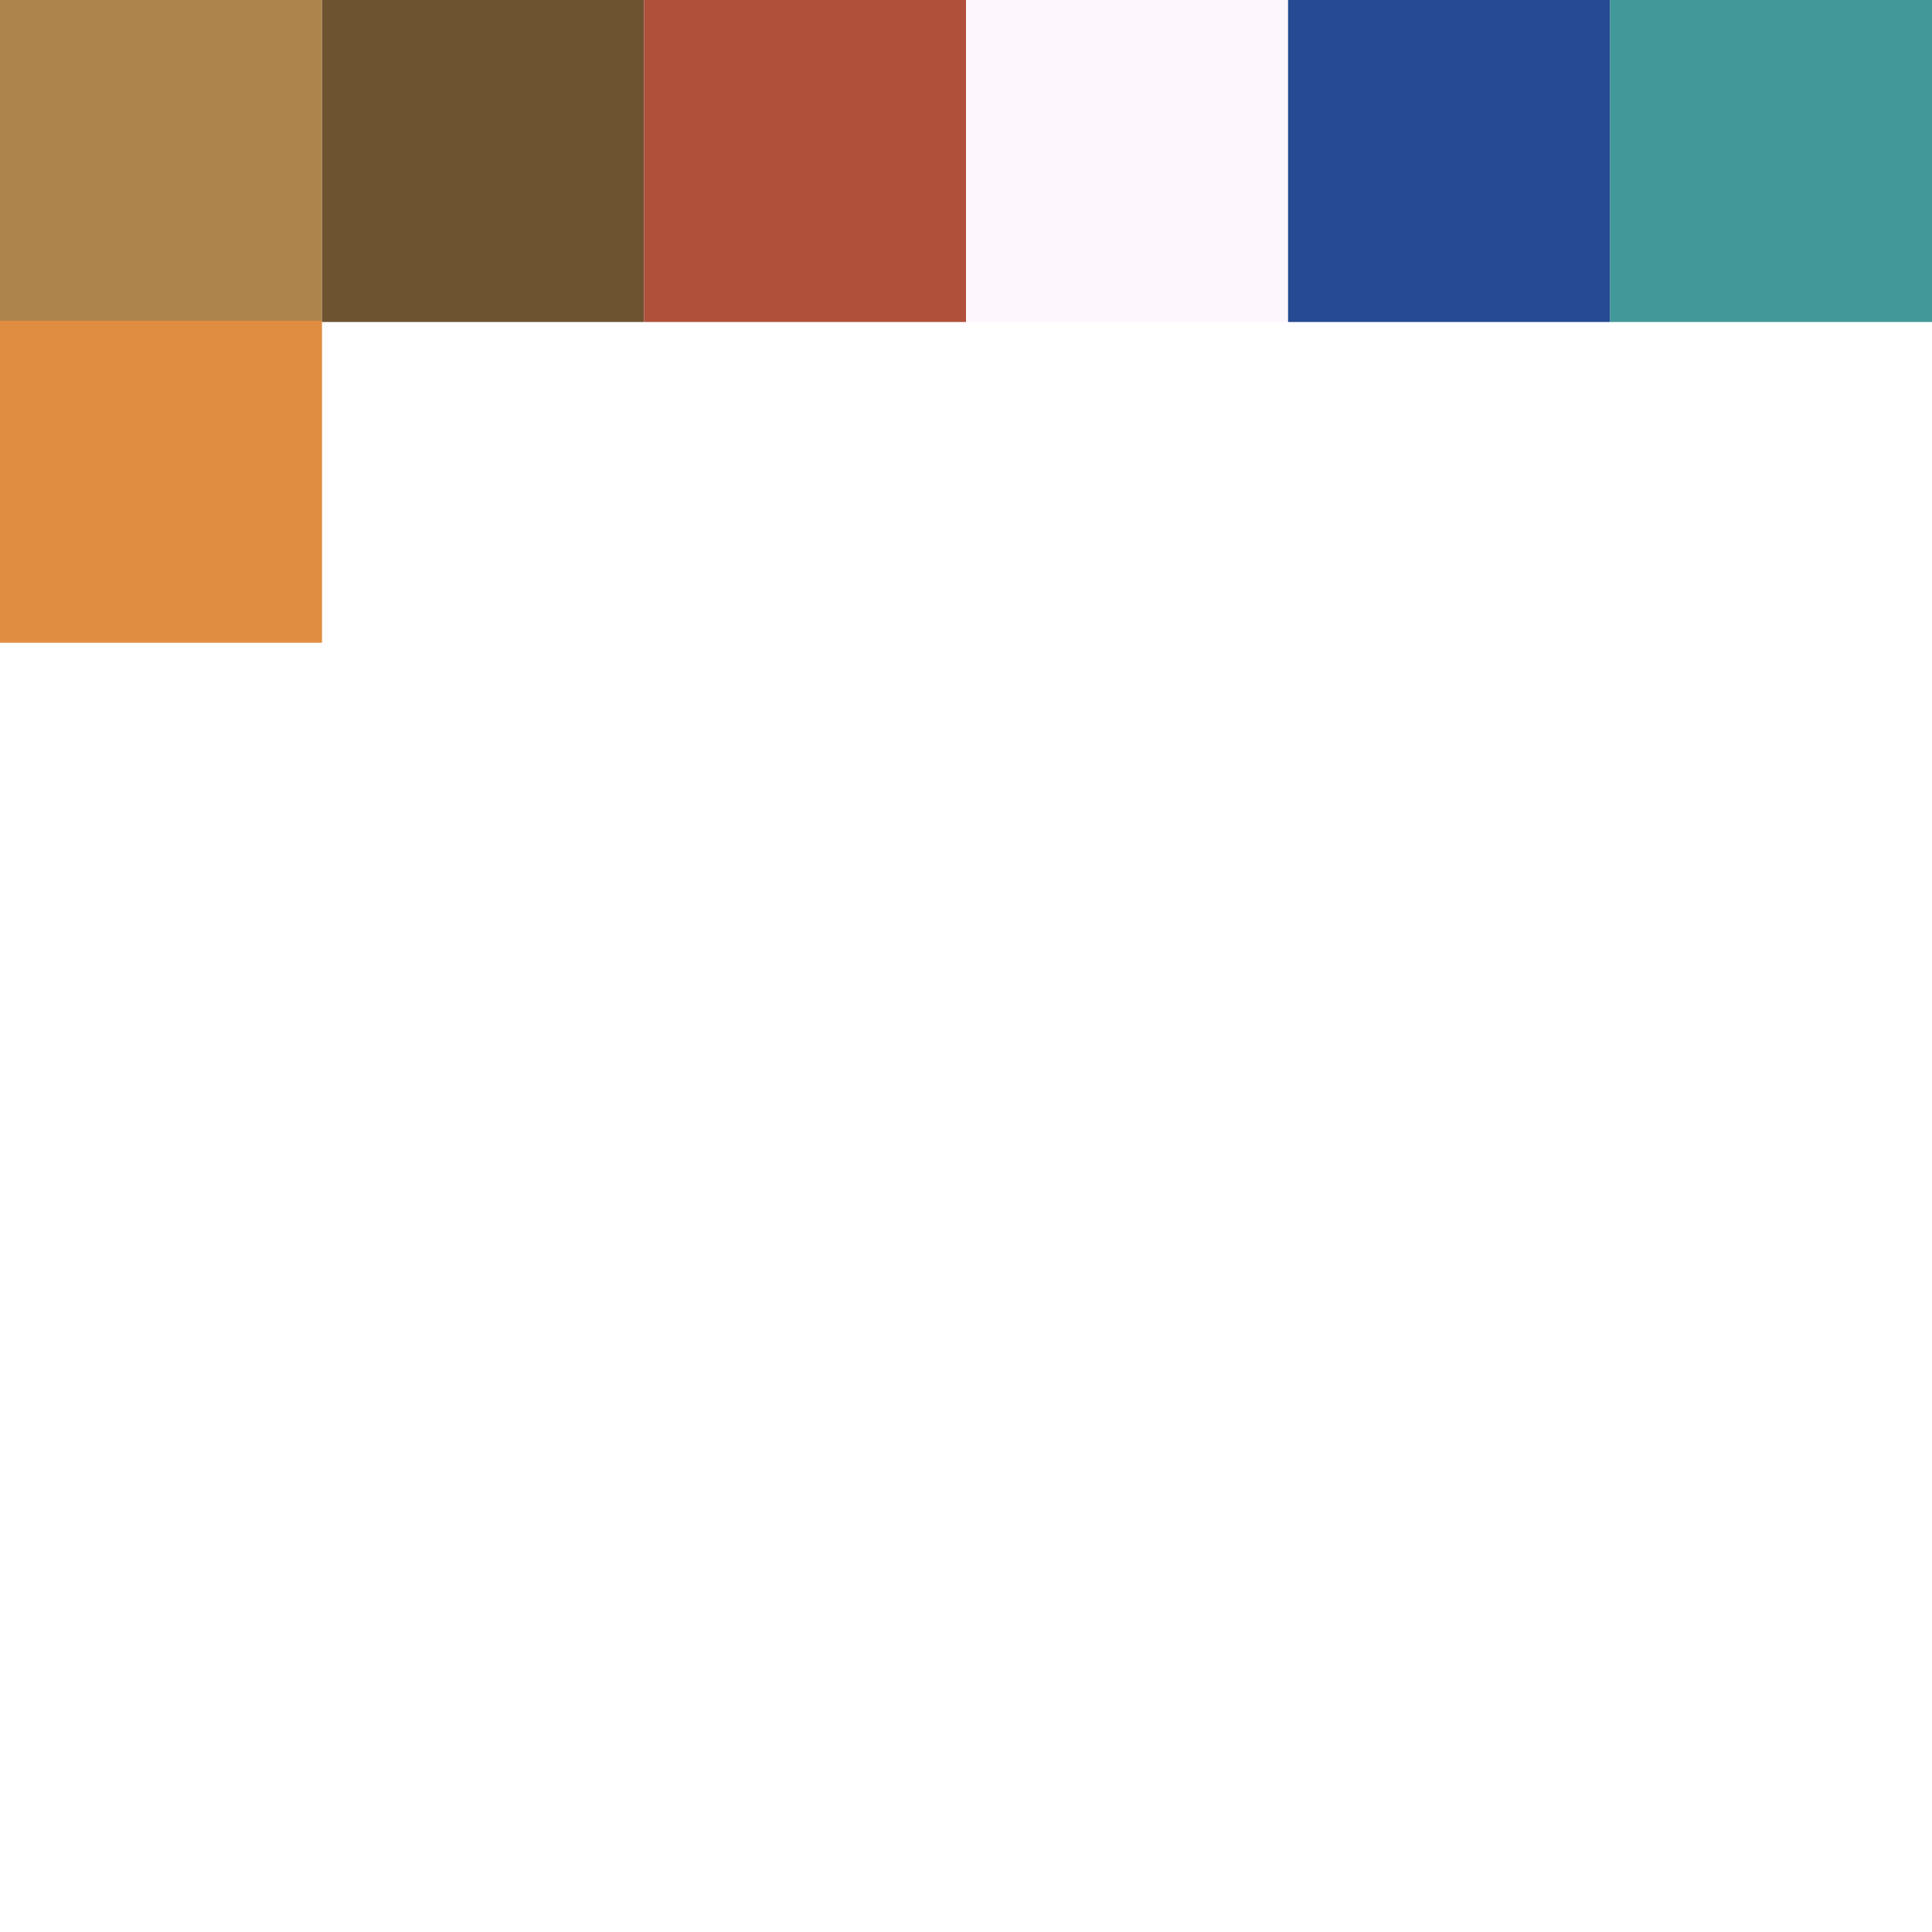
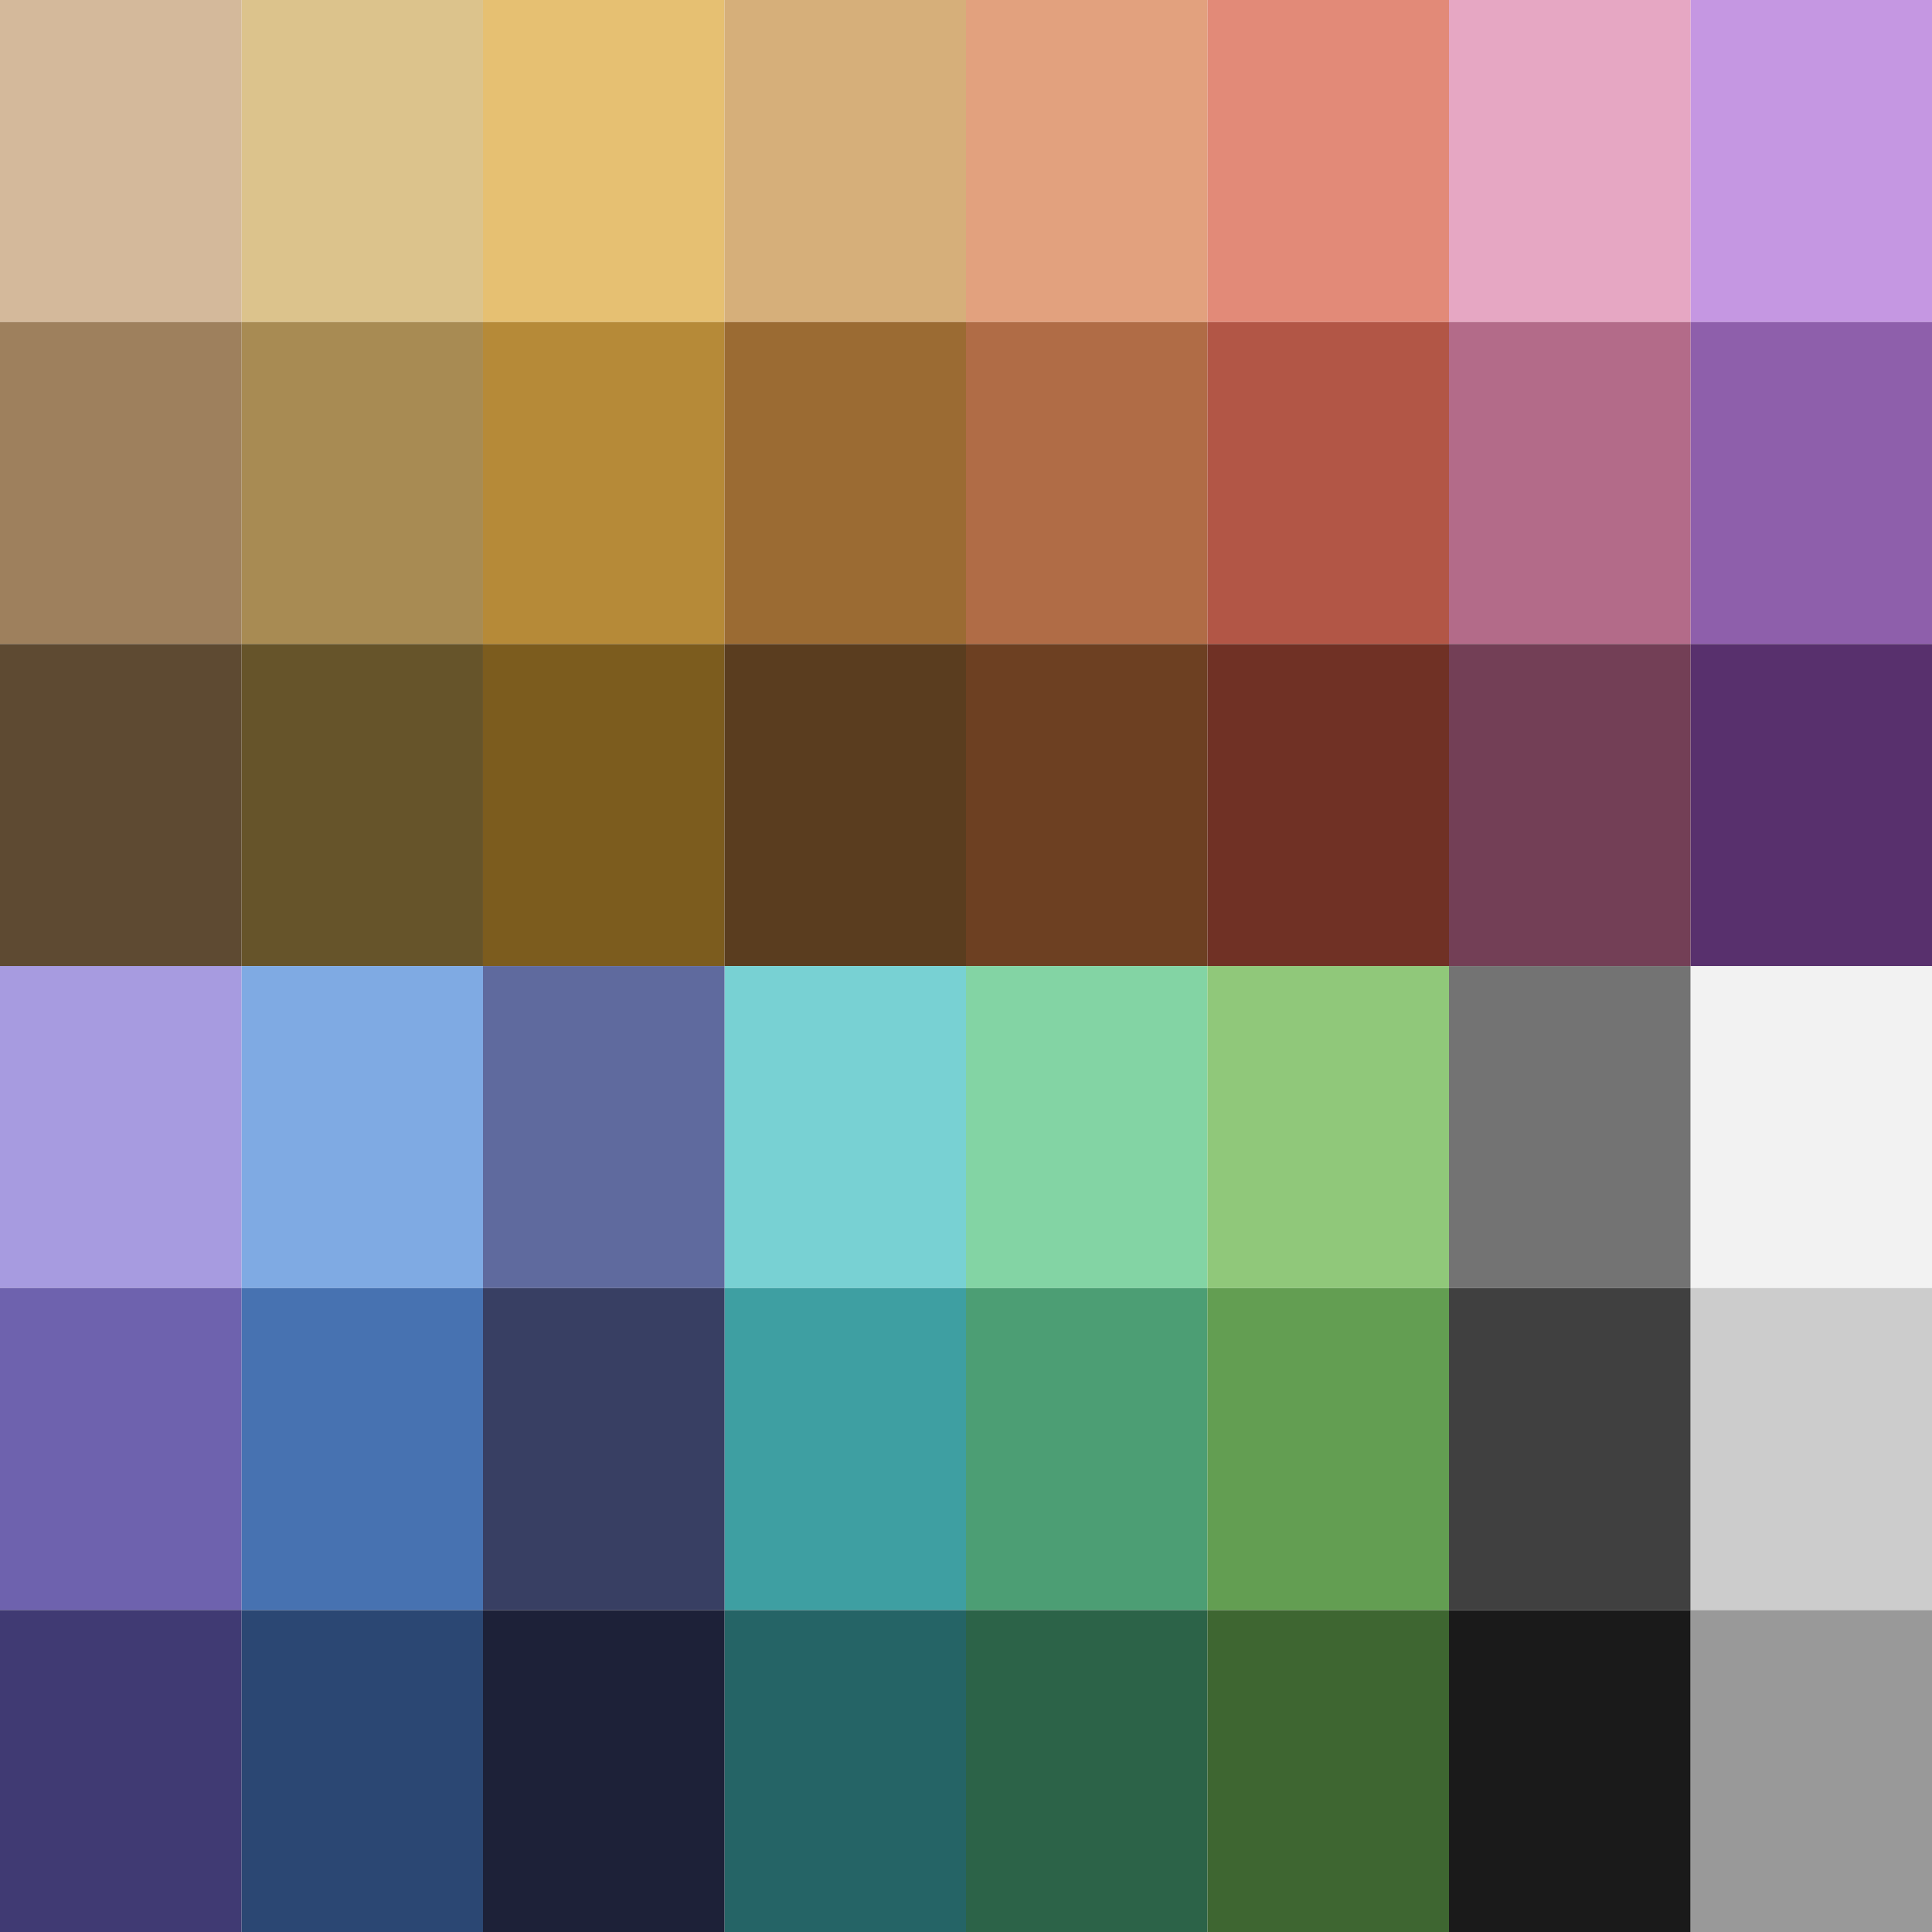
<svg xmlns="http://www.w3.org/2000/svg" width="1024" height="1024" viewBox="0 0 1024 1024" version="1.1" id="svg1">
  <defs id="defs1" />
  <g id="layer1">
-     <rect style="fill:none;fill-opacity:1;stroke:none;stroke-width:1.671" id="rect3" width="1024" height="1024" x="0" y="0" />
-     <rect style="fill:#ad854c;fill-opacity:1;stroke:none;stroke-width:1.649" id="rect1" width="170.676" height="170.681" x="-0.014" y="-0.014" />
-     <rect style="fill:#6e5330;fill-opacity:1;stroke:none;stroke-width:1.649" id="rect2" width="170.676" height="170.681" x="170.675" y="-0.014" />
-     <rect style="fill:#b0503b;fill-opacity:1;stroke:none;stroke-width:1.649" id="rect2-8" width="170.676" height="170.681" x="341.351" y="-0.014" />
-     <rect style="fill:#fef6fd;fill-opacity:1;stroke:none;stroke-width:1.649" id="rect2-8-1" width="170.676" height="170.681" x="512.027" y="-0.014" />
-     <rect style="fill:#264a93;fill-opacity:1;stroke:none;stroke-width:1.649" id="rect2-8-1-2" width="170.676" height="170.681" x="682.703" y="-0.014" />
-     <rect style="fill:#429899;fill-opacity:1;stroke:none;stroke-width:1.649" id="rect2-8-1-2-2" width="170.676" height="170.681" x="853.333" y="-0.014" />
-     <rect style="fill:#e08d41;fill-opacity:1;stroke:none;stroke-width:1.649" id="rect4" width="170.676" height="170.681" x="-0.014" y="169.986" />
+     <rect style="fill:none;fill-opacity:1;stroke:none;stroke-width:1.671" id="rect3" width="1023.999" height="1024" x="-3.7694943e-07" y="0" />
+     <g id="g7" transform="matrix(0.7499584,0,0,1,128.0014,-0.01484784)">
+       <rect style="fill:#dcc38c;fill-opacity:1;stroke:none;stroke-width:1.649" id="rect1" width="170.676" height="170.681" x="-0.014" y="-0.014" />
+       <rect style="fill:#a88b53;fill-opacity:1;stroke:none;stroke-width:1.649" id="rect1-8" width="170.676" height="170.681" x="-0.014" y="170.667" />
+       <rect style="fill:#66542a;fill-opacity:1;stroke:none;stroke-width:1.649" id="rect1-8-2" width="170.676" height="170.681" x="-0.014" y="341.348" />
+     </g>
+     <g id="g8" transform="matrix(0.7499583,0,0,1,384.0008,-0.01482983)">
+       <rect style="fill:#e2a17e;fill-opacity:1;stroke:none;stroke-width:1.649" id="rect2" width="170.676" height="170.681" x="170.675" y="-0.014" />
+       <rect style="fill:#b06c46;fill-opacity:1;stroke:none;stroke-width:1.649" id="rect2-2" width="170.676" height="170.681" x="170.675" y="170.667" />
+       <rect style="fill:#6d4022;fill-opacity:1;stroke:none;stroke-width:1.649" id="rect2-2-7" width="170.676" height="170.681" x="170.675" y="341.348" />
+     </g>
+     <g id="g9" transform="matrix(0.7499584,0,0,1,-0.00805723,-0.01484784)">
+       <rect style="fill:#e6c072;fill-opacity:1;stroke:none;stroke-width:1.649" id="rect2-8" width="170.676" height="170.681" x="341.351" y="-0.014" />
+       <rect style="fill:#b68a38;fill-opacity:1;stroke:none;stroke-width:1.649" id="rect2-8-4" width="170.676" height="170.681" x="341.351" y="170.667" />
+       <rect style="fill:#7c5c1e;fill-opacity:1;stroke:none;stroke-width:1.649" id="rect2-8-4-6" width="170.676" height="170.681" x="341.351" y="341.348" />
+     </g>
+     <g id="g10" transform="matrix(0.7499584,0,0,1,128.0008,512.042)">
+       <rect style="fill:#83d4a4;fill-opacity:1;stroke:none;stroke-width:1.649" id="rect2-8-1" width="170.676" height="170.681" x="512.027" y="-0.014" />
+       <rect style="fill:#4c9e74;fill-opacity:1;stroke:none;stroke-width:1.649" id="rect2-8-1-5" width="170.676" height="170.681" x="512.027" y="170.667" />
+       <rect style="fill:#2c6348;fill-opacity:1;stroke:none;stroke-width:1.649" id="rect2-8-1-5-1" width="170.676" height="170.681" x="512.027" y="341.348" />
+     </g>
+     <g id="g10-8" transform="matrix(0.7499584,0,0,1,256.0008,512.042)">
+       <rect style="fill:#90c87a;fill-opacity:1;stroke:none;stroke-width:1.649" id="rect2-8-1-65" width="170.676" height="170.681" x="512.027" y="-0.014" />
+       <rect style="fill:#639e52;fill-opacity:1;stroke:none;stroke-width:1.649" id="rect2-8-1-5-0" width="170.676" height="170.681" x="512.027" y="170.667" />
+       <rect style="fill:#3e6631;fill-opacity:1;stroke:none;stroke-width:1.649" id="rect2-8-1-5-1-9" width="170.676" height="170.681" x="512.027" y="341.348" />
+     </g>
+     <g id="g10-8-6" transform="matrix(0.7499584,0,0,1,7.6585892e-4,-0.01482983)">
+       <rect style="fill:#d6af7a;fill-opacity:1;stroke:none;stroke-width:1.649" id="rect2-8-1-65-1" width="170.676" height="170.681" x="512.027" y="-0.014" />
+       <rect style="fill:#9b6b33;fill-opacity:1;stroke:none;stroke-width:1.649" id="rect2-8-1-5-0-8" width="170.676" height="170.681" x="512.027" y="170.667" />
+       <rect style="fill:#5a3d1f;fill-opacity:1;stroke:none;stroke-width:1.649" id="rect2-8-1-5-1-9-4" width="170.676" height="170.681" x="512.027" y="341.348" />
+     </g>
+     <g id="g10-6" transform="matrix(0.7499584,0,0,1,824.912,512.0419)">
+       <g id="g13">
+         <g id="g14" transform="translate(-417.2381)">
+           <rect style="fill:#f2f2f2;fill-opacity:1;stroke:none;stroke-width:1.649" id="rect2-8-1-50" width="170.676" height="170.681" x="512.027" y="-0.014" />
+           <rect style="fill:#cccccc;fill-opacity:1;stroke:none;stroke-width:1.649" id="rect2-8-1-5-2" width="170.676" height="170.681" x="512.027" y="170.667" />
+           <rect style="fill:#999999;fill-opacity:1;stroke:none;stroke-width:1.649" id="rect2-8-1-5-1-8" width="170.676" height="170.681" x="512.027" y="341.348" />
+         </g>
+       </g>
+     </g>
+     <g id="g10-6-3" transform="matrix(0.7499584,0,0,1,384.0008,512.0419)">
+       <g id="g13-8">
+         <rect style="fill:#737373;fill-opacity:1;stroke:none;stroke-width:1.649" id="rect2-8-1-50-9" width="170.676" height="170.681" x="512.027" y="-0.014" />
+         <rect style="fill:#404040;fill-opacity:1;stroke:none;stroke-width:1.649" id="rect2-8-1-5-2-3" width="170.676" height="170.681" x="512.027" y="170.667" />
+         <rect style="fill:#1a1a1a;fill-opacity:1;stroke:none;stroke-width:1.649" id="rect2-8-1-5-1-8-4" width="170.676" height="170.681" x="512.027" y="341.348" />
+       </g>
+     </g>
+     <g id="g11" transform="matrix(0.7499584,0,0,1,-127.9992,512.042)">
+       <rect style="fill:#78d1d3;fill-opacity:1;stroke:none;stroke-width:1.649" id="rect2-8-1-2" width="170.676" height="170.681" x="682.703" y="-0.014" />
+       <rect style="fill:#3e9fa2;fill-opacity:1;stroke:none;stroke-width:1.649" id="rect2-8-1-2-5" width="170.676" height="170.681" x="682.703" y="170.667" />
+       <rect style="fill:#256466;fill-opacity:1;stroke:none;stroke-width:1.649" id="rect2-8-1-2-5-4" width="170.676" height="170.681" x="682.703" y="341.348" />
+     </g>
+     <g id="g12" transform="matrix(0.7499584,0,0,1,-511.9644,512.042)">
+       <rect style="fill:#7faae3;fill-opacity:1;stroke:none;stroke-width:1.649" id="rect2-8-1-2-2" width="170.676" height="170.681" x="853.333" y="-0.014" />
+       <rect style="fill:#4772b1;fill-opacity:1;stroke:none;stroke-width:1.649" id="rect2-8-1-2-2-1" width="170.676" height="170.681" x="853.333" y="170.667" />
+       <rect style="fill:#2b4773;fill-opacity:1;stroke:none;stroke-width:1.649" id="rect2-8-1-2-2-1-2" width="170.676" height="170.681" x="853.333" y="341.348" />
+     </g>
+     <g id="g6" transform="matrix(0.7499584,0,0,1,0.02364218,3.0517578e-5)">
+       <rect style="fill:#a79be0;fill-opacity:1;stroke:none;stroke-width:1.649" id="rect1-6" width="170.676" height="170.681" x="-0.032" y="511.972" />
+       <rect style="fill:#6e62ae;fill-opacity:1;stroke:none;stroke-width:1.649" id="rect1-8-9" width="170.676" height="170.681" x="-0.032" y="682.652" />
+       <rect style="fill:#403a73;fill-opacity:1;stroke:none;stroke-width:1.649" id="rect1-8-2-3" width="170.676" height="170.681" x="-0.032" y="853.333" />
+     </g>
+     <g id="g5" transform="matrix(0.7499583,0,0,1,768.0142,-511.9999)">
+       <rect style="fill:#c597e2;fill-opacity:1;stroke:none;stroke-width:1.649" id="rect2-85" width="170.676" height="170.681" x="170.657" y="511.972" />
+       <rect style="fill:#8e5fab;fill-opacity:1;stroke:none;stroke-width:1.649" id="rect2-2-2" width="170.676" height="170.681" x="170.657" y="682.652" />
+       <rect style="fill:#58306d;fill-opacity:1;stroke:none;stroke-width:1.649" id="rect2-2-7-1" width="170.676" height="170.681" x="170.657" y="853.333" />
+     </g>
+     <g id="g4" transform="matrix(0.7499584,0,0,1,512.0142,-511.9999)">
+       <rect style="fill:#e6a7c3;fill-opacity:1;stroke:none;stroke-width:1.649" id="rect2-8-7" width="170.676" height="170.681" x="341.333" y="511.972" />
+       <rect style="fill:#b36b89;fill-opacity:1;stroke:none;stroke-width:1.649" id="rect2-8-4-7" width="170.676" height="170.681" x="341.333" y="682.652" />
+       <rect style="fill:#733f56;fill-opacity:1;stroke:none;stroke-width:1.649" id="rect2-8-4-6-2" width="170.676" height="170.681" x="341.333" y="853.333" />
+     </g>
+     <g id="g3" transform="matrix(0.7499584,0,0,1,256.0142,-511.9999)">
+       <rect style="fill:#e28a78;fill-opacity:1;stroke:none;stroke-width:1.649" id="rect2-8-1-6" width="170.676" height="170.681" x="512.009" y="511.972" />
+       <rect style="fill:#b25646;fill-opacity:1;stroke:none;stroke-width:1.649" id="rect2-8-1-5-9" width="170.676" height="170.681" x="512.009" y="682.652" />
+       <rect style="fill:#703125;fill-opacity:1;stroke:none;stroke-width:1.649" id="rect2-8-1-5-1-3" width="170.676" height="170.681" x="512.009" y="853.333" />
+     </g>
+     <g id="g2" transform="matrix(0.7499584,0,0,1,-511.9946,-511.9999)">
+       <rect style="fill:#d4b99b;fill-opacity:1;stroke:none;stroke-width:1.649" id="rect2-8-1-2-1" width="170.676" height="170.681" x="682.686" y="511.972" />
+       <rect style="fill:#9e805d;fill-opacity:1;stroke:none;stroke-width:1.649" id="rect2-8-1-2-5-5" width="170.676" height="170.681" x="682.686" y="682.652" />
+       <rect style="fill:#5e4a32;fill-opacity:1;stroke:none;stroke-width:1.649" id="rect2-8-1-2-5-4-3" width="170.676" height="170.681" x="682.686" y="853.333" />
+     </g>
+     <g id="g1" transform="matrix(0.7499584,0,0,1,-383.951,0.05683784)">
+       <rect style="fill:#5f6a9e;fill-opacity:1;stroke:none;stroke-width:1.649" id="rect2-8-1-2-2-8" width="170.676" height="170.681" x="853.315" y="511.972" />
+       <rect style="fill:#383f63;fill-opacity:1;stroke:none;stroke-width:1.649" id="rect2-8-1-2-2-1-4" width="170.676" height="170.681" x="853.315" y="682.652" />
+       <rect style="fill:#1d2138;fill-opacity:1;stroke:none;stroke-width:1.649" id="rect2-8-1-2-2-1-2-4" width="170.676" height="170.681" x="853.315" y="853.333" />
+     </g>
  </g>
</svg>
